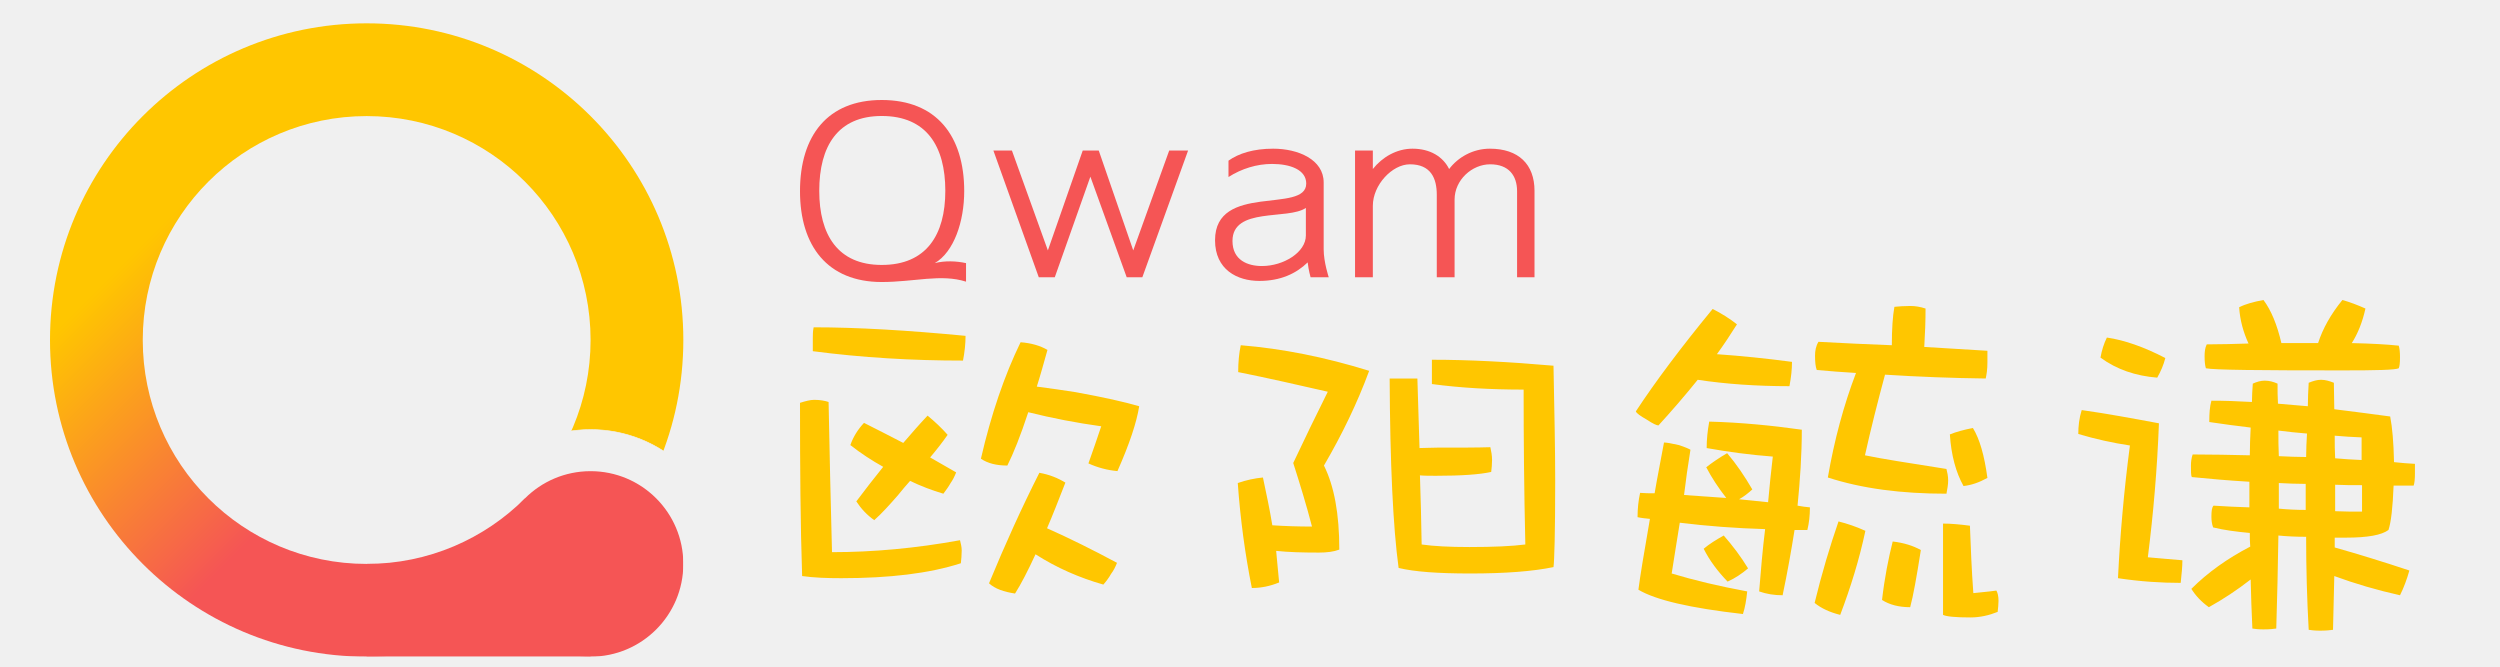
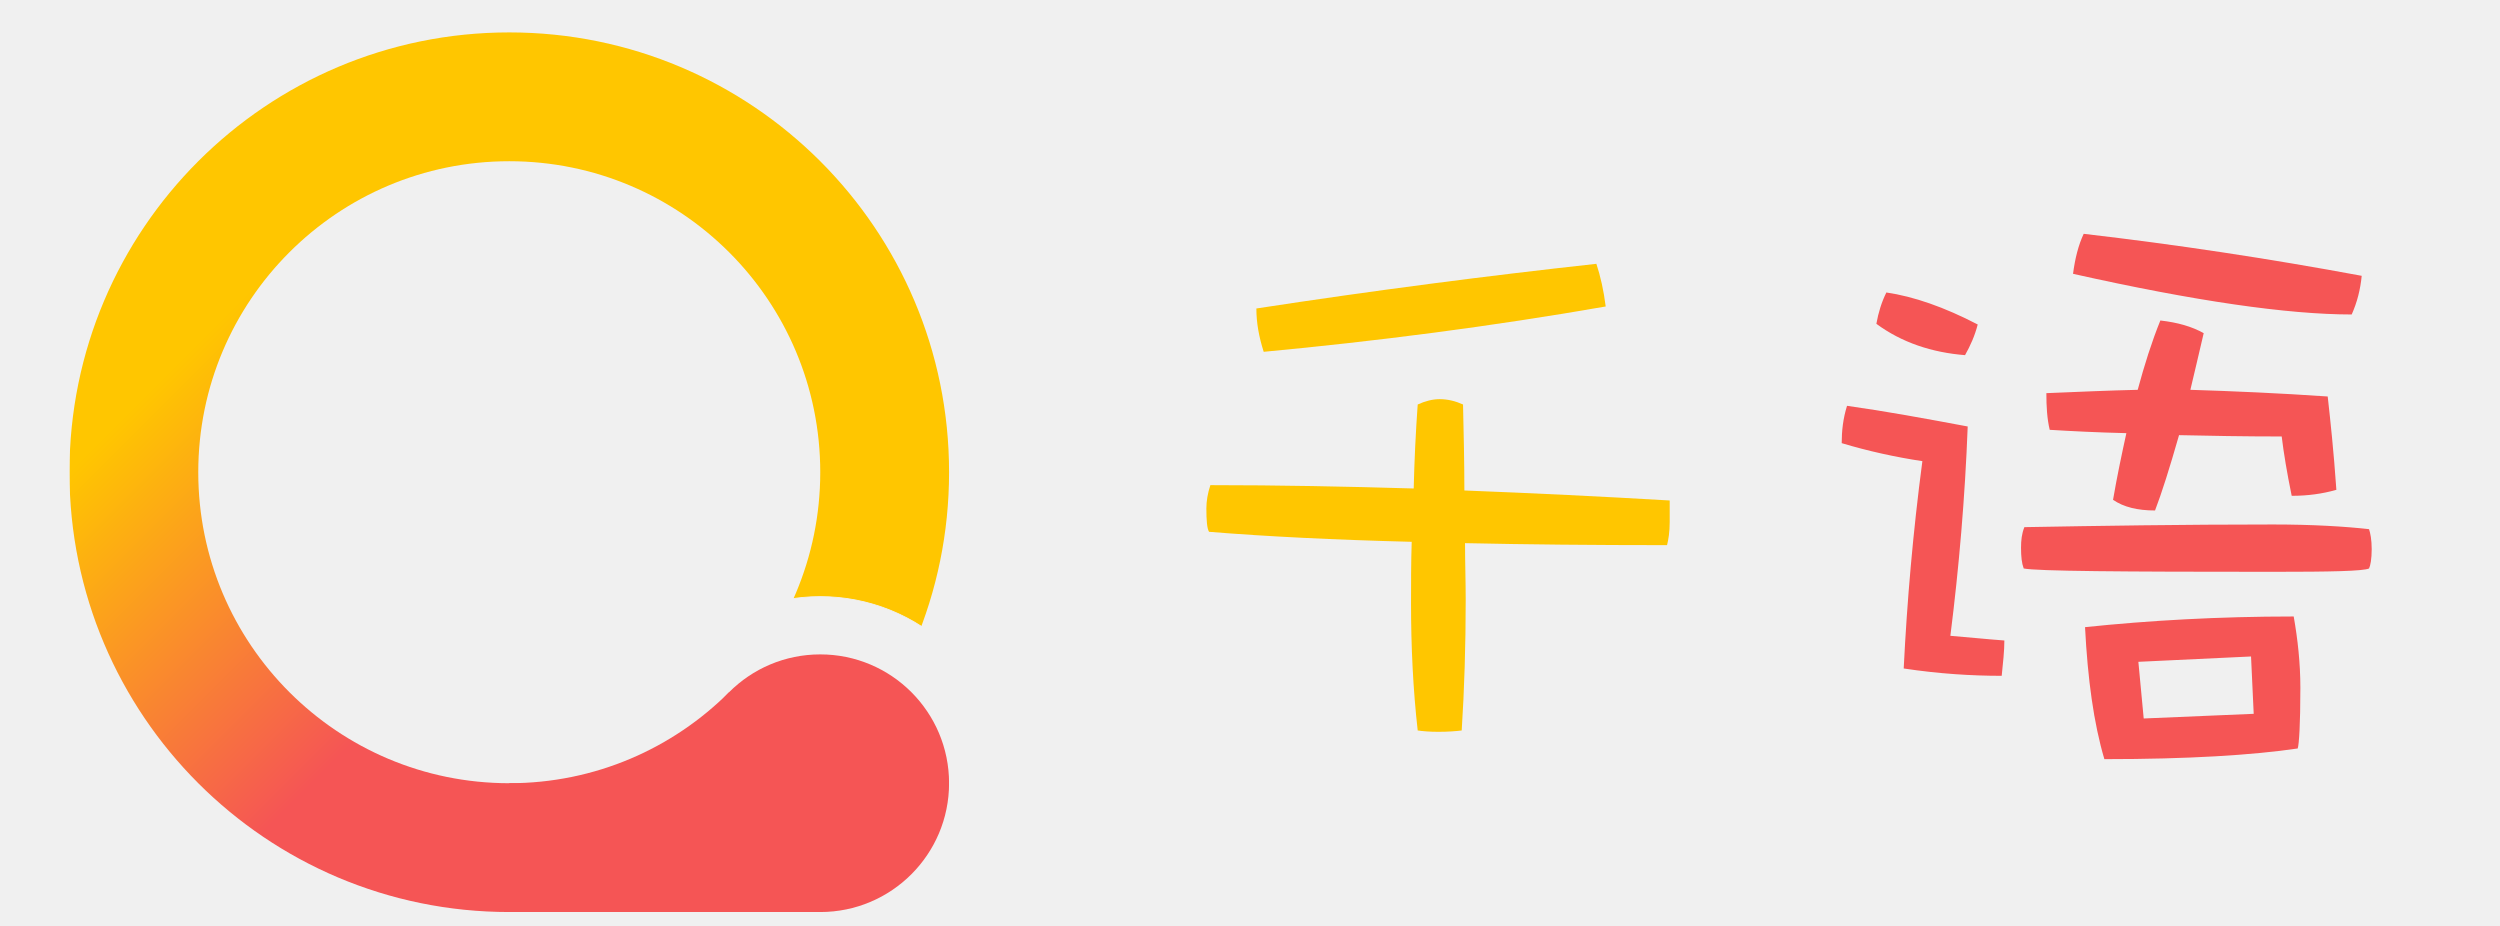
- <svg xmlns="http://www.w3.org/2000/svg" width="1500px" height="400px" viewBox="0 0 1500 400" version="1.1">
+ <svg xmlns="http://www.w3.org/2000/svg" width="1080px" height="400px" viewBox="0 0 1080 400" version="1.1">
  <defs>
    <linearGradient x1="0" x2="1" id="G" gradientTransform="rotate(45)">
      <stop offset="0" stop-color="#FFC600" />
      <stop offset="0.35" stop-color="#FFC600" />
      <stop offset="0.8" stop-color="#F55555" />
      <stop offset="1" stop-color="#F55555" />
    </linearGradient>
    <mask id="p1">
      <circle fill="white" cx="0" cy="0" r="500" />
      <circle fill="black" cx="0" cy="0" r="353.553" />
      <path stroke="black" fill="black" d="M 203.553 203.553 A 150 150 1 0 1 503.553 503.553 Z" />
      <rect fill="white" x="0" y="353.553" width="353.553" height="146.447" />
      <circle fill="white" cx="353.553" cy="353.553" r="146.447" />
    </mask>
  </defs>
  <g transform="translate(220, 204) scale(0.38)">
    <g mask="url(#p1)">
      <rect x="-500" y="-500" width="1000" height="1000" fill="url(#G)" />
      <rect x="-500" y="-500" width="1000" height="500" fill="#FFC600" transform="rotate(30) translate(0, -36)" />
    </g>
  </g>
-   <g stroke="none" stroke-width="1" fill="none" fill-rule="evenodd">
-     <g id="欧阳毓谦" transform="translate(480, 180) scale(1.6)" fill="#FFC600" fill-rule="nonzero">
-       <path d="M82.72,15.84 C76.64,28.32 71.68,42.88 67.84,59.52 C70.4,61.28 73.76,62.08 77.76,62.08 C80,57.6 82.72,50.88 85.6,42.08 C94.56,44.32 103.68,46.08 112.96,47.36 C111.52,51.68 109.92,56.32 108.16,61.28 C111.68,62.88 115.36,63.84 119.04,64.16 C123.52,54.08 126.24,45.92 127.2,39.84 C121.76,38.24 113.92,36.48 103.36,34.56 C98.4,33.76 93.6,33.12 88.8,32.48 C90.08,28.48 91.36,23.84 92.8,18.72 C90.08,17.12 86.72,16.16 82.72,15.84 Z M89.76,64.8 C83.2,77.76 76.96,91.52 70.88,106.24 C73.12,108.32 76.48,109.44 80.64,110.08 C82.88,106.56 85.44,101.6 88.32,95.36 C96.32,100.48 104.8,104.16 113.76,106.72 C114.88,105.44 115.84,104.16 116.64,102.72 C117.6,101.44 118.24,100.16 118.88,98.56 C109.92,93.76 101.28,89.44 92.64,85.6 C94.72,80.8 96.96,75.04 99.52,68.48 C96.64,66.72 93.44,65.44 89.76,64.8 Z M5.28,37.44 C3.84,37.44 2.08,37.92 5.68434189e-14,38.56 C5.68434189e-14,62.88 0.16,84.48 0.8,103.52 C5.28,104.16 10.24,104.32 15.52,104.32 C33.44,104.32 48.48,102.56 60.32,98.72 C60.48,97.28 60.64,95.68 60.64,93.92 C60.64,92.64 60.32,91.36 60,90.08 C43.36,93.12 27.36,94.56 12,94.56 C11.52,75.36 11.04,56.64 10.72,38.24 C9.28,37.76 7.52,37.44 5.28,37.44 Z M5.12,10.24 C4.8,11.68 4.8,13.12 4.8,14.4 L4.8,19.2 C23.2,21.6 41.92,22.72 61.12,22.72 C61.76,19.52 62.08,16.32 62.08,13.44 C40.32,11.36 21.44,10.24 5.12,10.24 Z M24,46.08 C21.76,48.48 20,51.2 18.88,54.4 C22.72,57.44 26.88,60.16 31.2,62.56 C27.84,66.72 24.48,71.04 21.12,75.52 C22.88,78.24 25.12,80.64 27.84,82.56 C30.72,80 33.6,76.8 36.8,73.12 C38.24,71.36 39.68,69.6 41.28,67.84 C45.28,69.76 49.44,71.36 53.76,72.64 C54.72,71.36 55.68,70.08 56.48,68.64 C57.28,67.52 57.92,66.24 58.56,64.64 C55.36,62.72 52,60.96 48.8,59.04 C51.36,56 53.6,53.12 55.36,50.56 C53.12,48 50.56,45.6 47.84,43.36 C44.8,46.56 41.76,50.08 38.72,53.6 C33.76,51.04 28.8,48.48 24,46.08 Z" id="Shape" />
-       <path d="M165.28,16.96 C164.64,20 164.32,23.36 164.32,27.04 C175.52,29.28 186.72,31.84 197.92,34.4 C193.44,43.36 189.12,52.32 184.96,61.12 C187.52,69.12 189.92,76.96 192,84.96 C186.88,84.96 181.92,84.8 177.12,84.48 C176.16,78.56 174.88,72.64 173.6,66.56 C170.4,66.88 167.36,67.52 164.16,68.64 C165.12,82.08 166.88,95.2 169.44,108 C172.8,108 176.16,107.36 179.68,105.92 C179.36,102.08 178.88,98.08 178.56,94.08 C183.04,94.56 188.32,94.72 194.56,94.72 C197.6,94.72 200.16,94.4 202.24,93.6 C202.24,80.16 200.32,69.76 196.48,62.08 C203.2,50.56 208.96,38.72 213.44,26.56 C196.96,21.44 180.96,18.24 165.28,16.96 Z M239.04,55.36 C236.48,55.36 234.24,55.52 232.32,55.52 C232,46.88 231.84,38.24 231.52,29.44 L221.12,29.44 C221.28,61.6 222.4,85.28 224.48,100.48 C230.4,101.92 239.36,102.56 251.36,102.56 C264.48,102.56 274.88,101.76 282.56,100.16 C282.88,98.08 283.2,87.2 283.2,67.68 C283.2,55.68 282.88,41.28 282.56,24.64 C266.08,23.2 250.88,22.4 236.96,22.4 L236.96,31.52 C247.68,32.96 259.2,33.6 271.36,33.6 C271.36,51.84 271.52,71.2 272,91.68 C267.04,92.32 260,92.64 251.04,92.64 C243.52,92.64 237.6,92.32 233.12,91.68 C232.96,83.2 232.8,74.56 232.48,65.76 C234.08,65.92 236.16,65.92 238.56,65.92 C248,65.92 254.88,65.44 259.2,64.48 C259.36,63.2 259.52,61.6 259.52,60 C259.52,58.24 259.2,56.64 258.88,55.2 C254.08,55.36 247.52,55.36 239.04,55.36 Z" id="Shape" />
-       <path d="M336.64,29.92 C347.2,31.52 358.72,32.32 371.04,32.32 C371.68,28.96 372,25.92 372,23.2 C362.4,21.92 352.96,20.96 343.84,20.32 C346.4,16.8 348.96,12.96 351.36,9.12 C348.48,6.88 345.44,4.96 342.24,3.36 C330.4,17.76 320.8,30.56 313.44,41.76 C313.76,42.56 315.2,43.52 317.44,44.8 C319.84,46.4 321.28,47.04 321.92,47.04 C327.04,41.44 332,35.68 336.64,29.92 Z M324,53.44 C322.72,60.48 321.44,66.72 320.48,72.48 C318.56,72.48 316.8,72.48 315.04,72.32 C314.4,75.2 314.08,78.24 314.08,81.44 C315.52,81.76 317.12,81.92 318.72,82.08 C316.48,94.88 315.04,103.68 314.4,108.64 C320.8,112.48 333.76,115.52 353.6,117.76 C354.4,115.36 354.88,112.48 355.2,109.28 C344.8,107.36 335.36,105.12 326.88,102.56 C327.84,96.64 328.8,90.24 329.92,83.52 C340.32,84.8 351.04,85.6 361.92,85.92 C360.96,93.6 360.32,101.44 359.68,109.28 C362.4,110.24 365.28,110.72 368.48,110.72 C370.24,102.4 371.68,94.24 372.96,86.24 L377.76,86.24 C378.4,83.68 378.72,80.8 378.72,77.76 C377.12,77.6 375.68,77.44 374.08,77.12 C375.04,67.52 375.68,57.92 375.68,48.64 C364.32,47.04 352.8,45.92 340.96,45.6 C340.32,49.12 340,52.32 340,55.52 C348,56.96 356.32,58.08 364.8,58.72 C364.16,64.48 363.52,70.08 363.04,75.84 C359.52,75.52 355.84,75.04 352.16,74.72 C353.92,73.76 355.52,72.48 357.12,71.04 C354.24,66.08 351.2,61.6 347.68,57.44 C344.64,59.2 342.08,60.96 339.84,62.72 C341.92,66.72 344.48,70.56 347.36,74.24 C342.08,73.92 336.8,73.44 331.52,73.12 C332.16,67.68 332.96,62.08 333.92,56.16 C333.44,55.84 332,55.2 329.6,54.4 C326.72,53.76 324.96,53.44 324,53.44 Z M416.32,2.24 C414.08,2.24 412,2.4 410.4,2.56 C409.76,6.08 409.44,10.88 409.44,16.96 C400.32,16.64 391.2,16.16 381.92,15.68 C380.96,17.28 380.64,19.04 380.64,20.8 C380.64,23.2 380.8,24.96 381.28,26.24 C386.08,26.72 391.04,27.04 396,27.36 C391.36,39.52 387.84,52.64 385.44,66.56 C398.24,70.72 412.96,72.64 429.92,72.64 C430.24,70.88 430.56,69.28 430.56,67.68 C430.56,66.08 430.24,64.64 429.92,63.36 C415.68,61.12 405.44,59.52 399.36,58.24 C401.6,48.16 404.16,38.08 406.88,28 C419.36,28.8 432,29.28 444.64,29.44 C444.96,28 445.28,26.08 445.28,23.52 L445.28,19.04 C437.44,18.56 429.6,18.08 421.6,17.6 C421.92,12.48 422.08,7.68 422.08,3.2 C420.16,2.56 418.24,2.24 416.32,2.24 Z M389.44,83.04 C386.24,92.32 383.2,102.4 380.48,113.6 C383.04,115.68 386.24,117.12 390.08,118.08 C394.08,107.52 397.28,97.12 399.52,86.56 C396,84.96 392.64,83.84 389.44,83.04 Z M409.76,90.56 C408.16,96.96 406.72,104.16 405.76,112.48 C408.48,114.24 412,115.2 416.32,115.2 C417.44,111.04 418.72,104 420.32,93.76 C417.44,92.16 413.92,91.04 409.76,90.56 Z M428.64,83.84 L428.64,118.08 C429.92,118.72 433.44,119.04 438.88,119.04 C442.56,119.04 445.92,118.24 449.12,116.96 C449.28,115.52 449.44,114.08 449.44,112.8 C449.44,111.04 449.12,109.76 448.64,108.96 C445.44,109.44 442.56,109.6 440,109.92 C439.36,101.28 439.04,92.96 438.72,84.64 C435.04,84.16 431.68,83.84 428.64,83.84 Z M439.84,48 C436.48,48.64 433.6,49.44 431.2,50.4 C431.68,58.08 433.44,64.64 436.32,69.76 C439.2,69.44 442.08,68.48 445.28,66.72 C444.16,58.4 442.4,52.16 439.84,48 Z M346.4,88.32 C343.52,89.92 340.96,91.52 338.88,93.28 C341.12,97.76 344.16,101.76 347.84,105.6 C350.72,104.32 353.28,102.56 355.52,100.64 C352.8,96.16 349.76,92.16 346.4,88.32 Z" id="Shape" />
-       <path d="M480.64,41.28 C479.68,44.32 479.36,47.36 479.36,50.24 C485.76,52.16 492.32,53.6 498.72,54.56 C496.48,71.52 495.04,88.16 494.24,104.32 C502.72,105.6 510.56,106.08 517.76,106.08 C518.08,102.88 518.4,100.16 518.4,97.6 C513.92,97.28 509.6,96.8 505.44,96.48 C507.52,80 508.96,63.2 509.6,46.24 C499.36,44.32 489.76,42.56 480.64,41.28 Z M490.08,14.08 C488.96,16.32 488.16,18.88 487.68,21.6 C493.76,26.08 500.96,28.48 508.96,29.12 C510.24,26.88 511.36,24.32 512,21.76 C504,17.6 496.64,15.04 490.08,14.08 Z M529.28,37.76 C528.64,40 528.48,42.56 528.48,45.76 C533.6,46.56 538.88,47.2 544,47.84 C543.84,51.36 543.68,54.72 543.68,58.24 C536.64,58.08 529.44,57.92 522.24,57.92 C521.76,59.36 521.6,60.8 521.6,62.08 C521.6,64.32 521.6,65.76 521.92,66.4 C528.32,67.04 535.52,67.68 543.52,68.16 L543.52,77.76 C539.04,77.6 534.56,77.44 530.08,77.12 C529.44,77.76 529.28,79.2 529.28,81.28 C529.28,82.56 529.44,84 529.92,85.28 C533.76,86.24 538.4,86.88 543.68,87.36 C543.68,89.12 543.68,90.88 543.84,92.48 C535.2,96.96 527.84,102.24 521.76,108.32 C523.36,110.88 525.44,113.12 528.32,115.2 C533.76,112.16 538.88,108.8 544,104.8 C544.16,110.88 544.32,116.96 544.64,123.2 C545.6,123.36 546.88,123.52 548.8,123.52 C551.04,123.52 552.64,123.36 553.6,123.2 C553.92,112 554.24,100.48 554.4,88.32 C557.6,88.64 561.12,88.8 564.8,88.8 C564.8,100.64 565.12,112.16 565.76,123.68 C566.72,123.84 568.16,124 570.08,124 C572.16,124 573.76,123.84 574.88,123.68 C575.04,116.96 575.2,110.24 575.36,103.52 C583.2,106.4 591.36,108.8 600,110.72 C601.44,107.84 602.56,104.8 603.52,101.44 C594.4,98.4 585.12,95.52 575.52,92.8 L575.52,89.12 L579.68,89.12 C587.84,89.12 593.12,88.16 595.68,86.24 C596.64,83.36 597.28,77.92 597.6,69.6 L605.12,69.6 C605.44,68.64 605.6,67.2 605.6,65.12 L605.6,61.44 C603.04,61.28 600.32,61.12 597.76,60.8 C597.6,53.44 597.12,47.84 596.32,43.68 C588.96,42.72 582.08,41.76 575.36,40.96 C575.36,37.76 575.2,34.56 575.2,31.04 C573.6,30.4 572,29.92 570.4,29.92 C568.8,29.92 567.36,30.4 565.76,31.04 C565.6,33.92 565.44,36.96 565.44,39.84 C561.6,39.52 557.76,39.2 554.24,38.88 C554.08,36.48 554.08,33.92 554.08,31.36 C552.64,30.72 551.04,30.24 549.28,30.24 C547.68,30.24 546.24,30.72 544.8,31.36 C544.64,33.6 544.48,36 544.48,38.24 C539.04,37.92 533.92,37.76 529.28,37.76 Z M554.4,48.96 C557.92,49.44 561.44,49.76 565.12,50.08 C564.96,52.96 564.8,56 564.8,58.88 C561.44,58.88 558.08,58.72 554.56,58.56 C554.4,55.52 554.4,52.32 554.4,48.96 Z M575.52,50.88 C578.72,51.2 582.08,51.36 585.6,51.52 L585.6,60 C582.24,59.84 578.88,59.68 575.68,59.36 C575.52,56.64 575.52,53.76 575.52,50.88 Z M554.56,68.64 C557.76,68.8 561.12,68.96 564.64,68.96 L564.64,78.72 C561.28,78.72 557.92,78.56 554.56,78.24 L554.56,68.64 Z M575.68,69.28 C578.88,69.44 582.24,69.44 585.76,69.44 L585.76,79.36 C582.4,79.36 579.04,79.36 575.68,79.2 L575.68,69.28 Z M569.28,16.16 L555.52,16.16 C553.92,9.28 551.68,3.84 548.8,0 C545.28,0.64 542.24,1.44 539.68,2.72 C540,7.68 541.28,12.16 543.2,16.32 C537.76,16.48 532.64,16.64 527.52,16.64 C526.88,17.92 526.72,19.52 526.72,21.12 C526.72,23.04 526.88,24.48 527.2,25.6 C530.08,26.24 547.2,26.4 578.4,26.4 C591.2,26.4 598.24,26.24 599.52,25.6 C599.84,24.96 600,23.68 600,21.44 C600,19.52 599.84,18.08 599.52,17.12 C595.04,16.64 589.12,16.32 581.92,16.16 C584.16,12.64 585.92,8.32 587.04,3.2 C584.16,1.92 581.28,0.8 578.4,0 C574.08,5.28 571.04,10.72 569.28,16.16 Z" id="Shape" />
-     </g>
-     <g id="Qwam" transform="translate(480, 60)" fill="#F55555" fill-rule="nonzero">
-       <path d="M99.619,97.875 C93.733,96.567 86.757,96.349 80.872,97.875 C92.425,91.117 98.529,72.807 98.529,54.714 C98.529,21.362 81.744,0 49.046,0 C16.567,0 -1.13686838e-13,21.362 -1.13686838e-13,54.714 C-1.13686838e-13,87.629 16.567,109.21 49.046,109.21 C68.447,109.21 84.578,104.196 99.619,108.992 L99.619,97.875 Z M87.193,54.496 C87.193,80.872 75.858,98.965 49.046,98.965 C22.67,98.965 11.553,80.872 11.553,54.496 C11.553,27.684 22.67,9.591 49.046,9.591 C75.858,9.591 87.193,27.684 87.193,54.496 Z" />
-       <polygon points="232.864 30.3 221.529 30.3 199.948 90.245 179.24 30.3 169.649 30.3 148.722 90.245 127.142 30.3 116.025 30.3 143.272 106.376 152.864 106.376 174.226 45.995 196.025 106.376 205.398 106.376" />
-       <path d="M317.253,106.376 C317.253,106.376 314.202,97.221 314.202,89.591 L314.202,49.482 C314.202,35.749 298.943,29.21 283.902,29.21 C272.131,29.21 263.193,32.044 257.09,36.403 L257.09,46.213 C264.937,41.199 274.093,38.365 283.248,38.365 C294.147,38.365 303.738,41.853 303.738,50.136 C303.738,68.447 249.025,49.482 249.025,84.142 C249.025,101.798 262.322,108.556 275.619,108.556 C288.262,108.556 297.635,104.196 304.61,97.439 C305.046,101.798 306.354,106.376 306.354,106.376 L317.253,106.376 Z M303.52,81.308 C303.52,91.335 290.223,99.619 277.144,99.619 C268.643,99.619 259.488,96.131 259.488,84.578 C259.488,64.087 292.839,72.153 303.52,64.741 L303.52,81.308 Z" />
-       <path d="M440.708,106.376 L440.708,54.496 C440.708,38.583 431.117,29.21 413.896,29.21 C403.651,29.21 394.714,34.441 389.482,41.417 C385.777,34.005 378.147,29.21 367.466,29.21 C358.093,29.21 349.373,34.223 343.706,41.417 L343.706,30.3 L333.025,30.3 L333.025,106.376 L343.706,106.376 L343.706,63.433 C343.706,51.008 355.259,38.583 365.94,38.583 C378.583,38.583 382.071,47.084 382.071,56.894 L382.071,106.376 L392.752,106.376 L392.752,59.728 C392.752,47.956 403.215,38.583 414.114,38.583 C425.232,38.583 430.245,45.341 430.245,54.714 L430.245,106.376 L440.708,106.376 Z" />
+   <g stroke="none" transform="translate(520, 100) scale(1.8)" stroke-width="1" fill="none" fill-rule="evenodd">
+     <g id="千语" transform="translate(0.64, 0.56)" fill="#FFC600" fill-rule="nonzero">
+       <path d="M0.96,60.32 C0.32,62.24 -1.42108547e-14,64.16 -1.42108547e-14,65.92 C-1.42108547e-14,68.8 0.16,70.72 0.64,71.52 C14.4,72.64 30.56,73.44 49.28,73.92 C49.12,78.88 49.12,83.84 49.12,88.8 C49.12,99.04 49.6,109.28 50.72,119.2 C51.84,119.36 53.44,119.52 55.68,119.52 C58.08,119.52 60,119.36 61.28,119.2 C61.92,109.28 62.24,98.72 62.24,87.84 C62.24,83.36 62.08,78.88 62.08,74.24 C76.64,74.56 92.8,74.72 110.56,74.72 C110.88,73.44 111.2,71.68 111.2,69.12 L111.2,64 C94.88,63.04 78.4,62.24 61.92,61.6 C61.92,54.88 61.76,48 61.6,40.96 C59.84,40.16 57.92,39.68 56,39.68 C54.24,39.68 52.48,40.16 50.72,40.96 C50.24,47.68 49.92,54.4 49.76,61.12 C33.44,60.64 17.28,60.32 0.96,60.32 Z M93.6,7.2 C67.36,10.08 40.16,13.6 12,17.92 C12,21.44 12.64,24.8 13.76,28.32 C40.96,25.76 68.32,22.24 95.84,17.44 C95.36,13.6 94.56,10.08 93.6,7.2 Z" id="Shape" />
+       <path fill="#F55555" d="M153.76,41.28 C152.8,44.32 152.48,47.36 152.48,50.24 C158.88,52.16 165.44,53.6 171.84,54.56 C169.6,71.52 168.16,88.16 167.36,104.32 C175.84,105.6 183.68,106.08 190.88,106.08 C191.2,102.88 191.52,100.16 191.52,97.6 C187.04,97.28 182.72,96.8 178.56,96.48 C180.64,80 182.08,63.2 182.72,46.24 C172.48,44.32 162.88,42.56 153.76,41.28 Z M163.2,14.08 C162.08,16.32 161.28,18.88 160.8,21.6 C166.88,26.08 174.08,28.48 182.08,29.12 C183.36,26.88 184.48,24.32 185.12,21.76 C177.12,17.6 169.76,15.04 163.2,14.08 Z M210.56,0 C209.28,2.72 208.48,5.92 208,9.6 C237.28,16.16 259.52,19.36 274.88,19.36 C276.16,16.48 276.96,13.44 277.28,10.08 C254.88,5.92 232.64,2.56 210.56,0 Z M223.52,37.44 C216.64,37.6 209.28,37.92 201.6,38.24 C201.6,41.44 201.76,44.32 202.4,47.04 C207.68,47.36 213.76,47.68 220.8,47.84 C219.68,52.96 218.56,58.24 217.6,63.84 C220.16,65.6 223.52,66.4 227.68,66.4 C229.28,62.24 231.2,56.16 233.44,48.32 C240.8,48.48 248.96,48.64 258.08,48.64 C258.56,52.64 259.36,57.44 260.48,62.88 C264.32,62.88 267.84,62.4 271.2,61.44 C270.56,52.16 269.76,44.8 269.12,39.04 C257.44,38.24 246.4,37.76 236.16,37.44 C237.12,33.28 238.24,28.8 239.36,23.84 C236.48,22.24 233.12,21.28 228.96,20.8 C226.88,25.92 225.12,31.52 223.52,37.44 Z M256,69.76 C234.08,69.76 214.24,70.08 196.32,70.4 C195.68,72 195.52,73.6 195.52,75.36 C195.52,77.44 195.68,79.04 196.16,80.32 C199.36,80.96 219.36,81.12 256,81.12 C269.92,81.12 277.6,80.96 279.04,80.32 C279.36,79.68 279.68,78.08 279.68,75.68 C279.68,73.44 279.36,71.84 279.04,70.88 C273.28,70.24 265.6,69.76 256,69.76 Z M260.96,91.84 C242.88,91.84 226.24,92.8 210.88,94.4 C211.52,106.88 212.96,117.44 215.52,126.08 C235.68,126.08 251.04,125.12 261.92,123.52 C262.24,122.56 262.56,117.76 262.56,108.96 C262.56,103.04 261.92,97.28 260.96,91.84 Z M224.96,116.32 L223.68,102.72 L250.72,101.44 L251.36,115.2 L224.96,116.32 Z" id="Shape" />
    </g>
  </g>
</svg>
